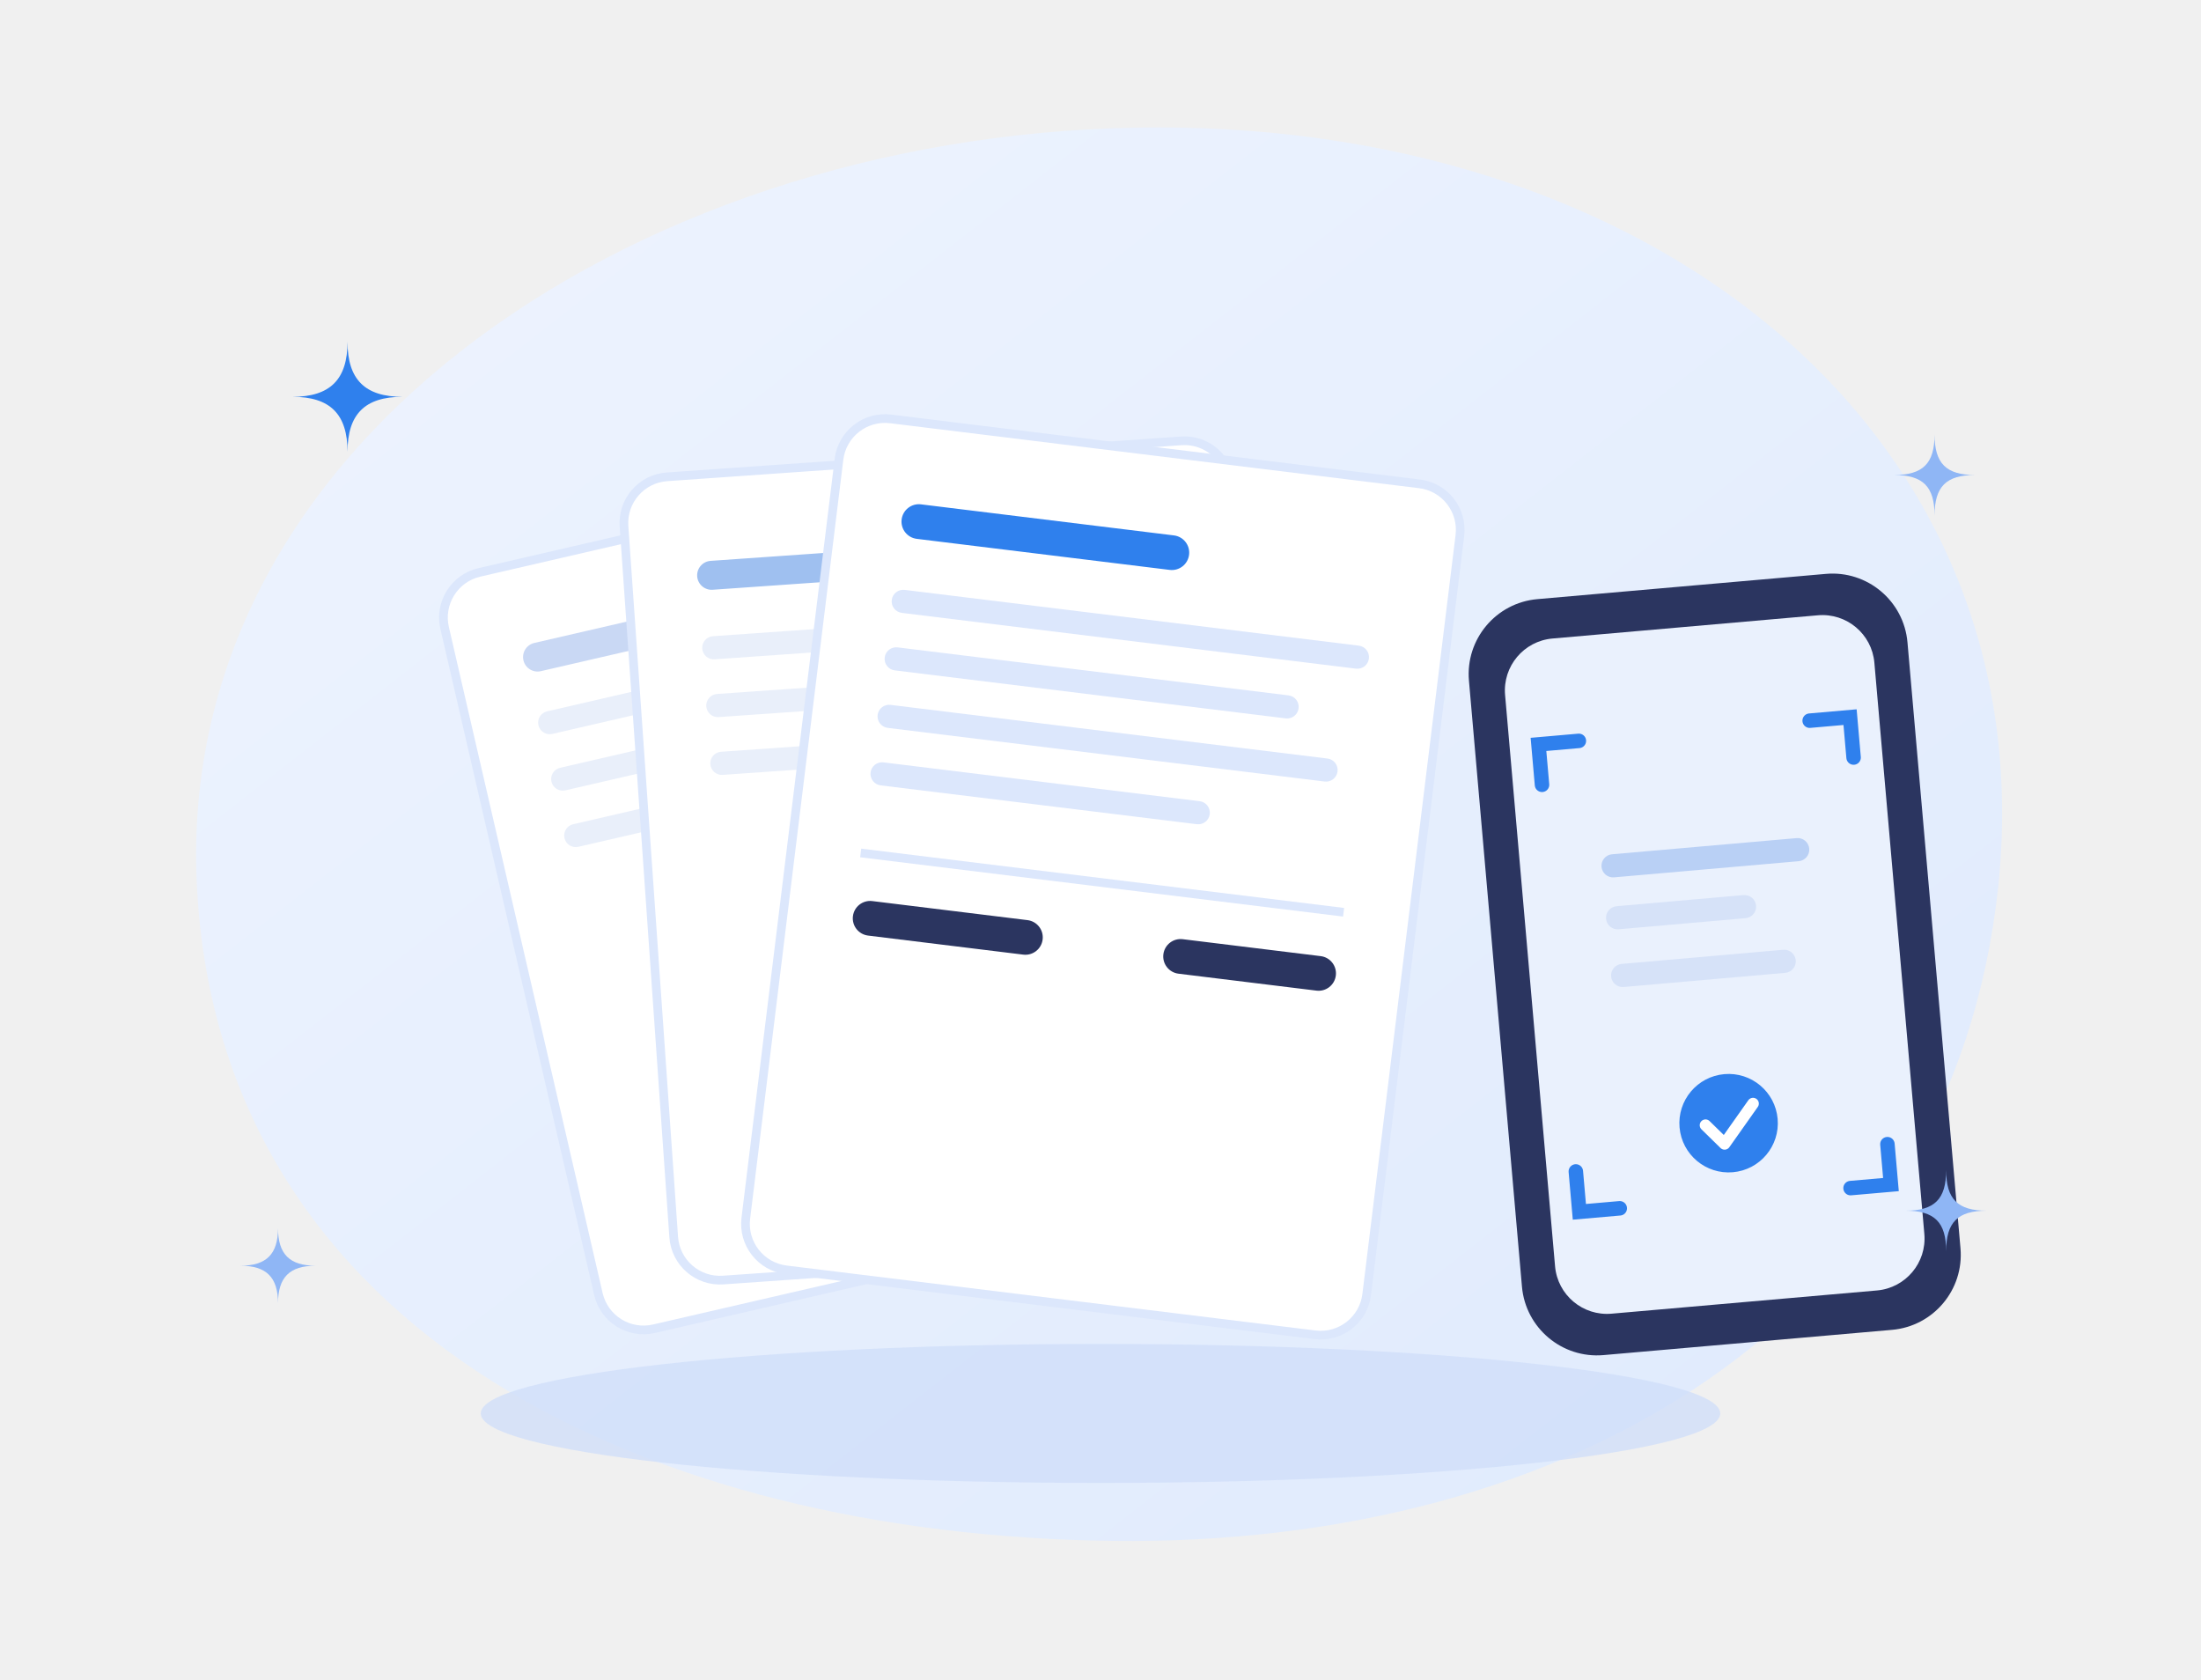
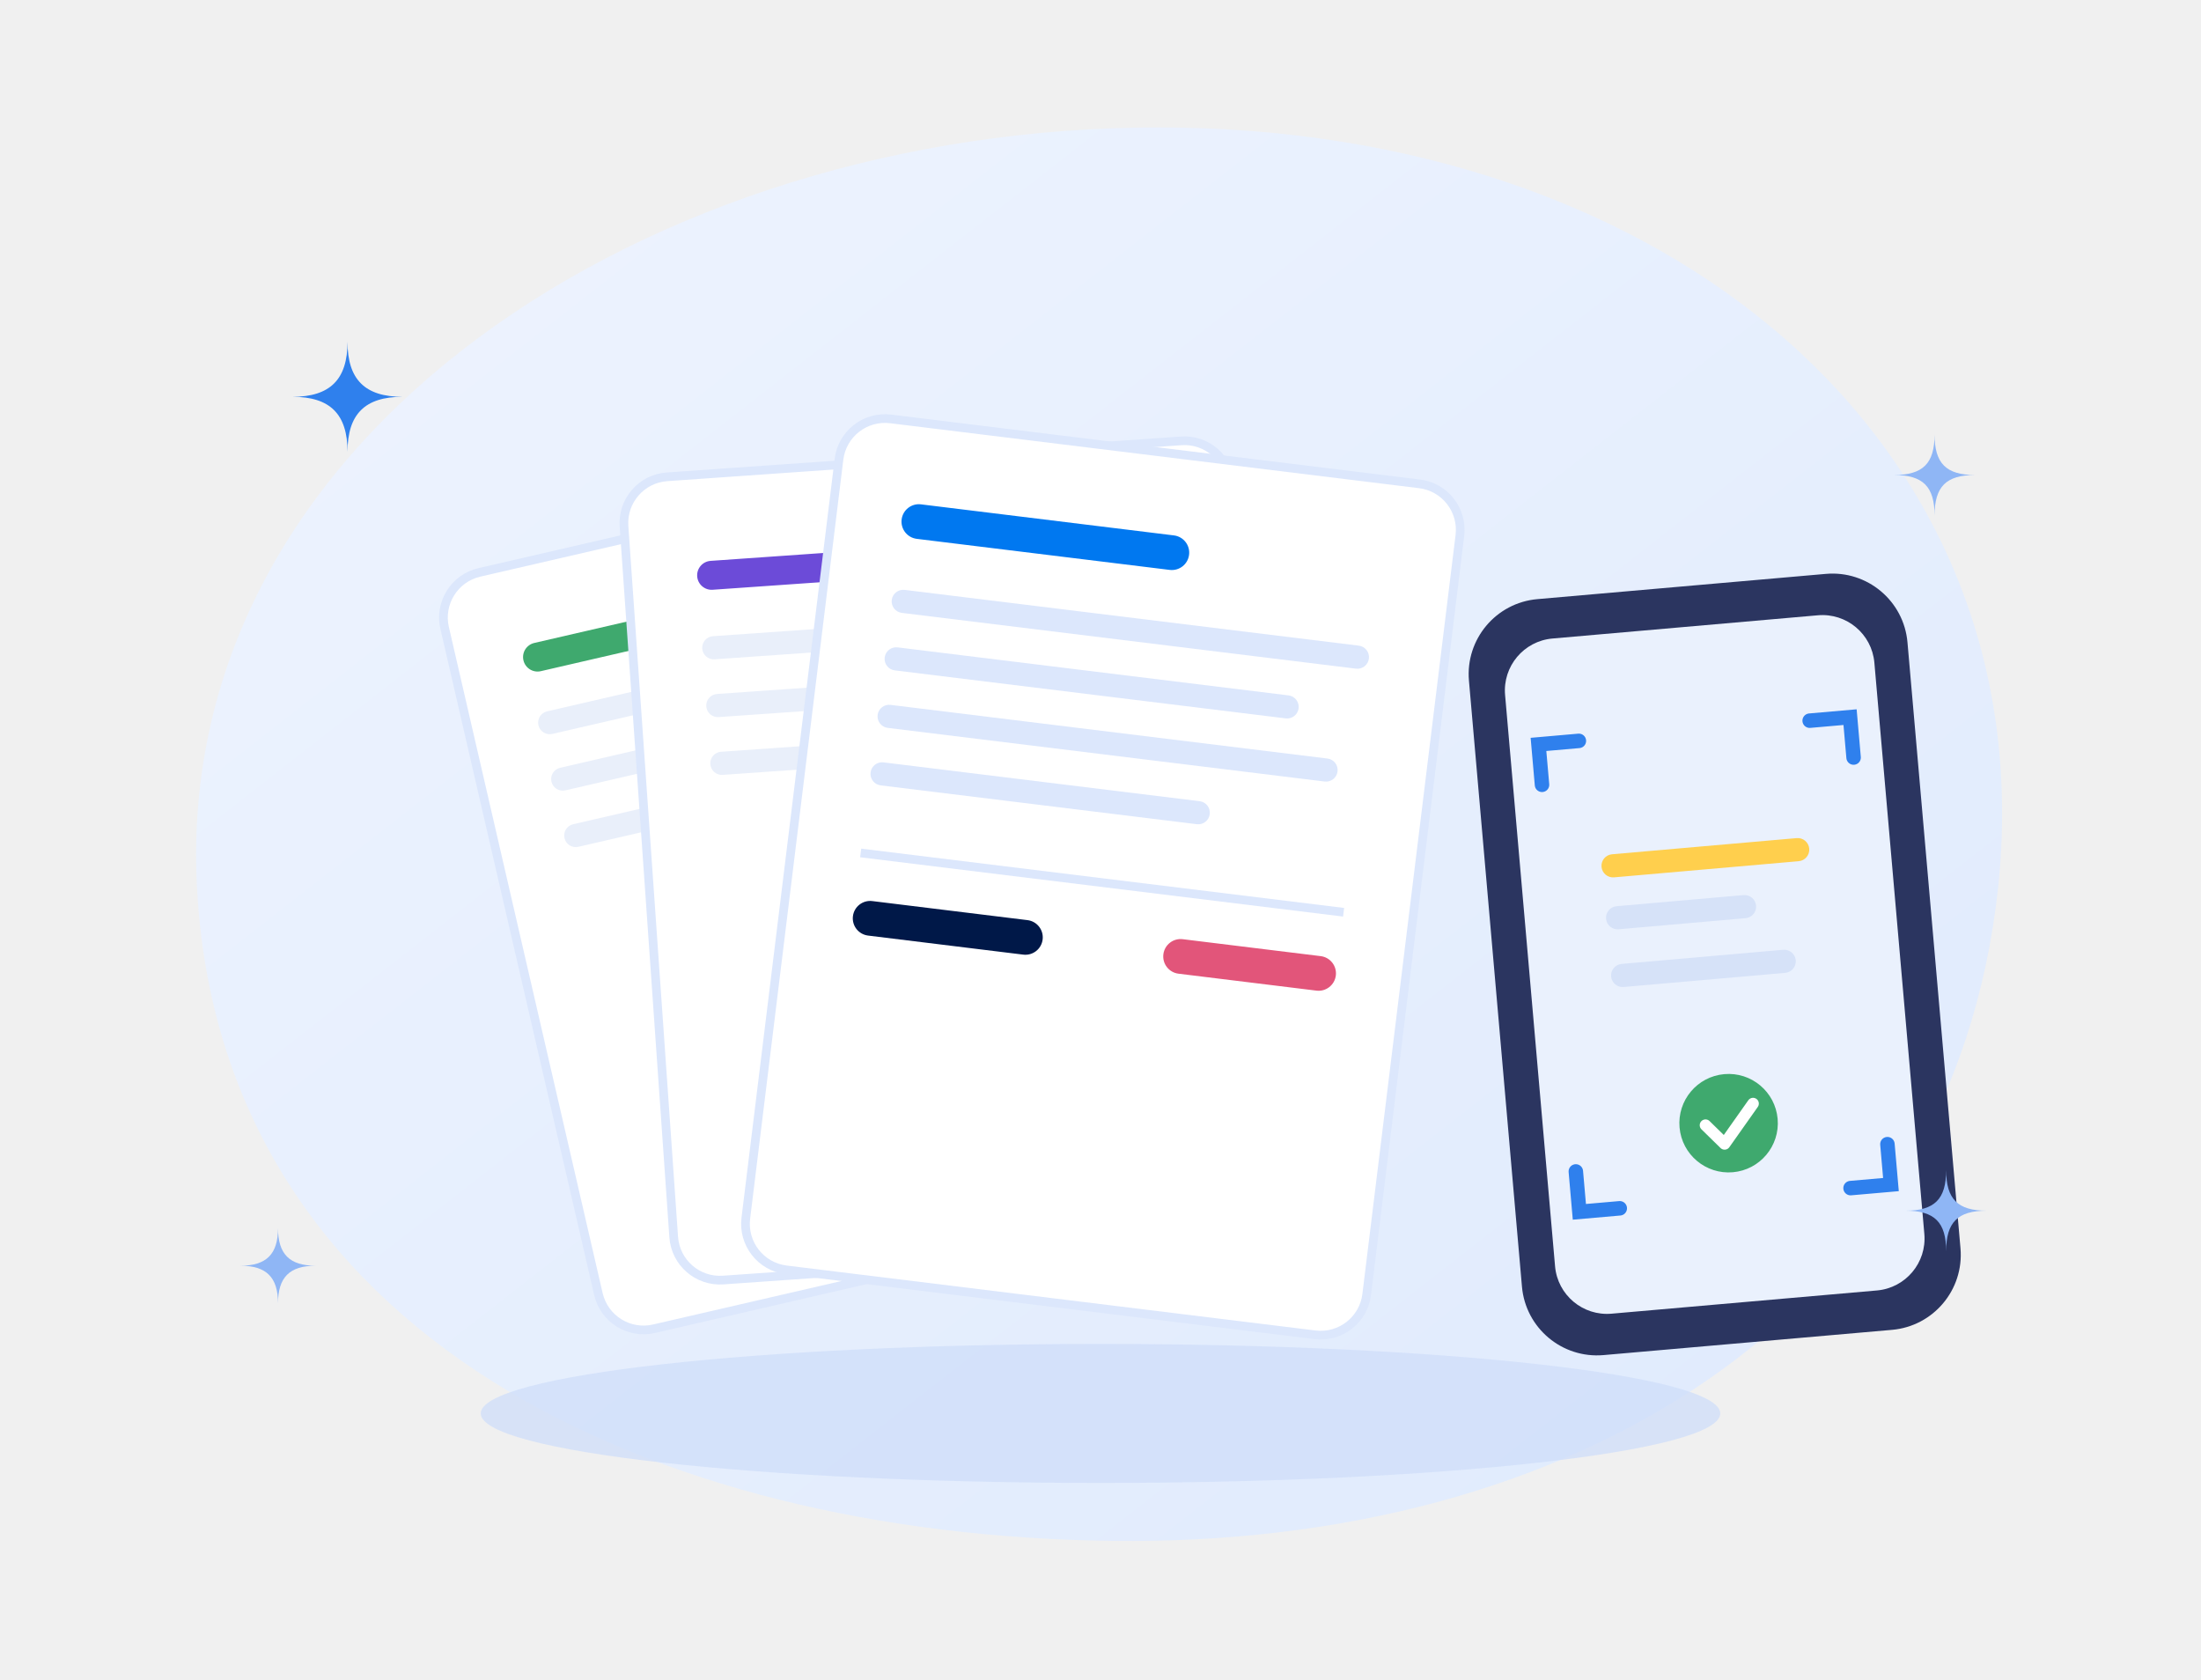
<svg xmlns="http://www.w3.org/2000/svg" viewBox="0 0 760 580" width="760" height="580" role="img" aria-label="Receipts and documents being photographed and filed">
  <defs>
    <linearGradient id="gp" x1="0" y1="0" x2="1" y2="1">
      <stop offset="0" stop-color="#EEF4FE" />
      <stop offset="1" stop-color="#DFEAFD" />
    </linearGradient>
  </defs>
  <path fill="url(#gp)" d="M400 44 C575 44 706 152 690 306 C674 456 542 534 384 532 C226 530 76 462 68 306 C60 150 225 44 400 44 Z" />
  <ellipse cx="380" cy="488" rx="214" ry="24" fill="#CFDEFA" opacity=".75" />
  <g transform="rotate(-13 300 300)">
    <rect x="176" y="170" width="206" height="268" rx="16" fill="#FFFFFF" stroke="#DCE7FC" stroke-width="3" />
-     <rect x="200" y="198" width="92" height="10" rx="5" fill="#C9D8F4" />
+     <rect x="200" y="198" width="92" height="10" rx="5" fill="#3fa96e" />
    <rect x="200" y="222" width="146" height="8" rx="4" fill="#E9EFFA" />
    <rect x="200" y="242" width="124" height="8" rx="4" fill="#E9EFFA" />
    <rect x="200" y="262" width="138" height="8" rx="4" fill="#E9EFFA" />
  </g>
  <g transform="rotate(-4 330 300)">
    <rect x="224" y="158" width="210" height="278" rx="16" fill="#FFFFFF" stroke="#DCE7FC" stroke-width="3" />
-     <rect x="248" y="188" width="80" height="10" rx="5" fill="#9FC0F0" />
+     <rect x="248" y="188" width="80" height="10" rx="5" fill="#6c4bd8" />
    <rect x="248" y="214" width="156" height="8" rx="4" fill="#E9EFFA" />
    <rect x="248" y="234" width="134" height="8" rx="4" fill="#E9EFFA" />
    <rect x="248" y="254" width="150" height="8" rx="4" fill="#E9EFFA" />
  </g>
  <g transform="rotate(7 358 308)">
    <rect x="272" y="152" width="216" height="296" rx="16" fill="#FFFFFF" stroke="#DCE7FC" stroke-width="3" />
-     <rect x="296" y="180" width="100" height="12" rx="6" fill="#2F80ED" />
+     <rect x="296" y="180" width="100" height="12" rx="6" fill="#0078f0" />
    <rect x="296" y="210" width="166" height="8" rx="4" fill="#DCE7FC" />
    <rect x="296" y="230" width="144" height="8" rx="4" fill="#DCE7FC" />
    <rect x="296" y="250" width="160" height="8" rx="4" fill="#DCE7FC" />
    <rect x="296" y="270" width="118" height="8" rx="4" fill="#DCE7FC" />
    <path d="M296 302 H464" stroke="#DCE7FC" stroke-width="3" />
-     <rect x="296" y="318" width="66" height="12" rx="6" fill="#2B3560" />
-     <rect x="404" y="318" width="60" height="12" rx="6" fill="#2B3560" />
+     <rect x="296" y="318" width="66" height="12" rx="6" fill="#001848" />
+     <rect x="404" y="318" width="60" height="12" rx="6" fill="#e2557a" />
  </g>
  <g transform="rotate(-5 592 332)">
    <rect x="516" y="202" width="152" height="262" rx="26" fill="#2B3560" />
    <rect x="528" y="216" width="128" height="234" rx="18" fill="#EAF1FD" />
    <path d="M552 252 h-14 v14" fill="none" stroke="#2F80ED" stroke-width="5" stroke-linecap="round" />
    <path d="M632 252 h14 v14" fill="none" stroke="#2F80ED" stroke-width="5" stroke-linecap="round" />
    <path d="M552 414 h-14 v-14" fill="none" stroke="#2F80ED" stroke-width="5" stroke-linecap="round" />
    <path d="M632 414 h14 v-14" fill="none" stroke="#2F80ED" stroke-width="5" stroke-linecap="round" />
-     <rect x="556" y="292" width="72" height="8" rx="4" fill="#B9D0F5" />
+     <rect x="556" y="292" width="72" height="8" rx="4" fill="#ffcf4d" />
    <rect x="556" y="310" width="52" height="8" rx="4" fill="#D6E2F8" />
    <rect x="556" y="330" width="64" height="8" rx="4" fill="#D6E2F8" />
-     <circle cx="592" cy="388" r="17" fill="#2F80ED" />
+     <circle cx="592" cy="388" r="17" fill="#3fa96e" />
    <path d="M584 388 l6 7 l11 -13" fill="none" stroke="#FFFFFF" stroke-width="4" stroke-linecap="round" stroke-linejoin="round" />
  </g>
  <g fill="#2F80ED">
    <path d="M120 118 C120 131 126 137 139 137 C126 137 120 143 120 156 C120 143 114 137 101 137 C114 137 120 131 120 118 Z" />
  </g>
  <g fill="#8FB6F5">
    <path d="M668 150 C668 160 672 164 682 164 C672 164 668 168 668 178 C668 168 664 164 654 164 C664 164 668 160 668 150 Z" />
    <path d="M96 424 C96 433 100 437 109 437 C100 437 96 441 96 450 C96 441 92 437 83 437 C92 437 96 433 96 424 Z" />
    <path d="M672 404 C672 414 676 418 686 418 C676 418 672 422 672 432 C672 422 668 418 658 418 C668 418 672 414 672 404 Z" />
  </g>
</svg>
